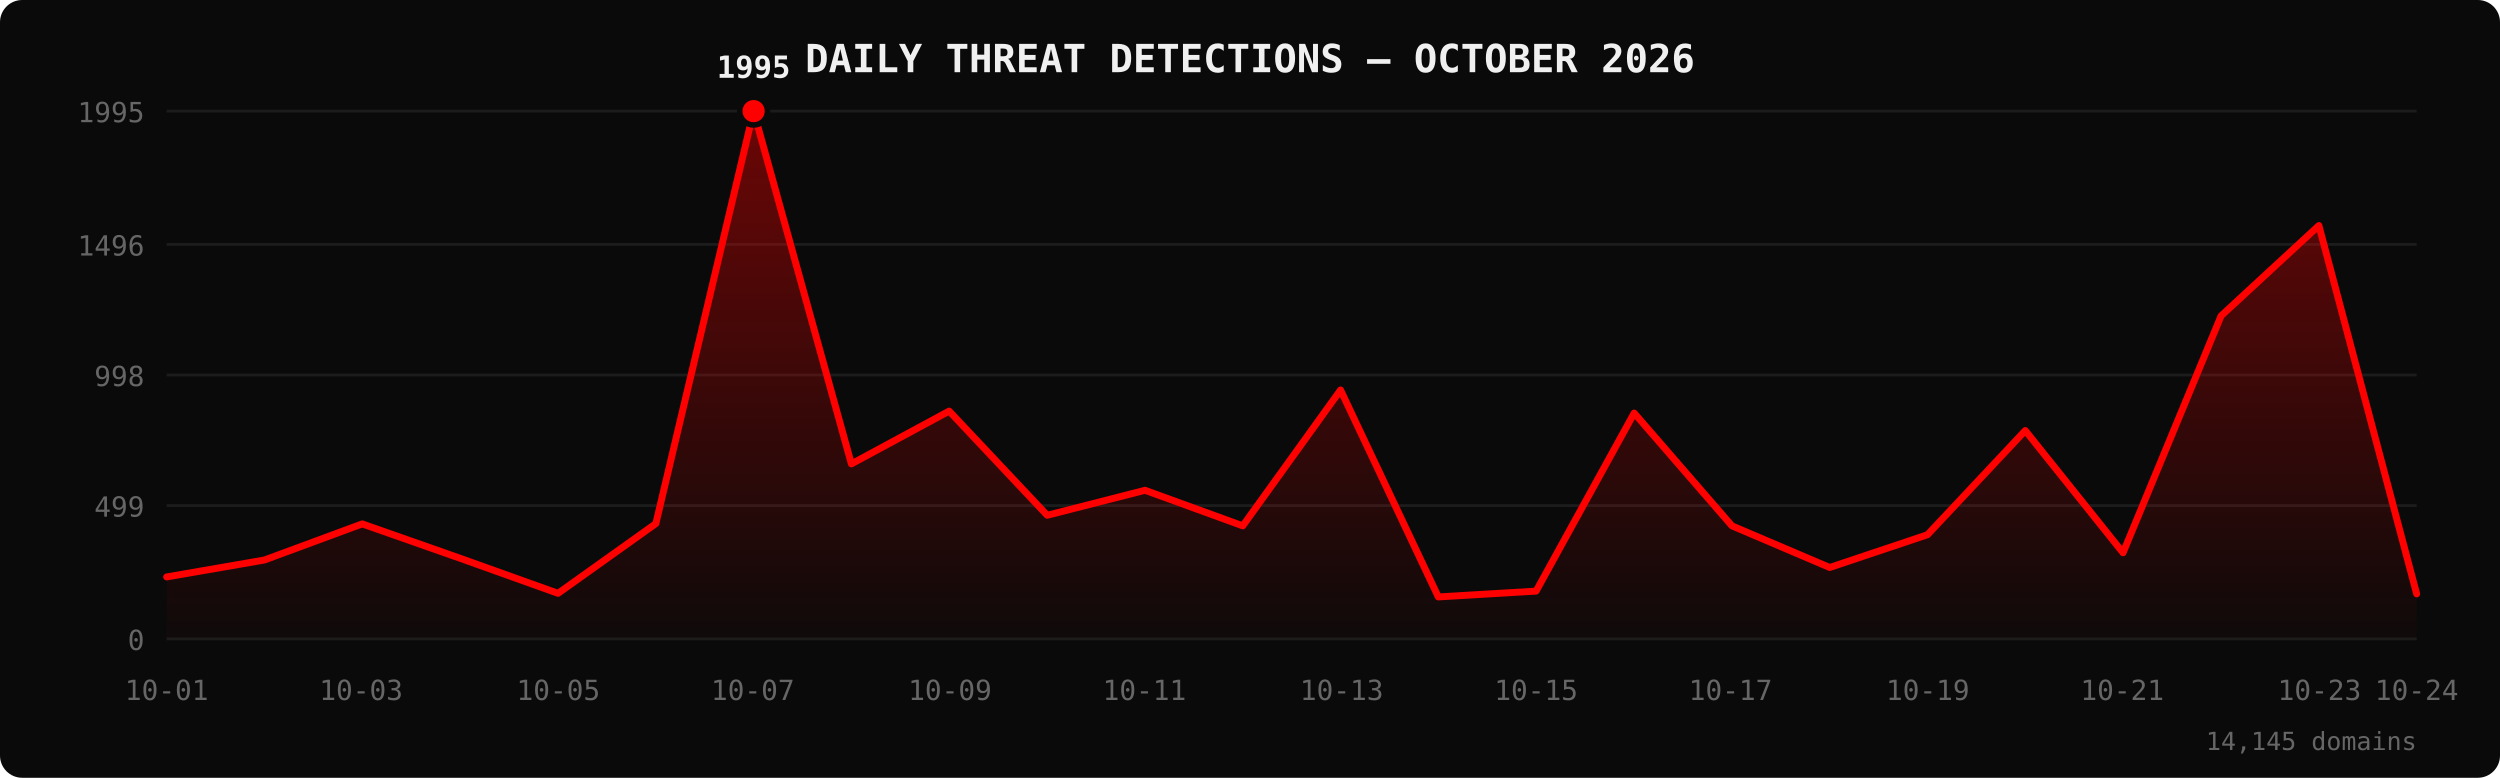
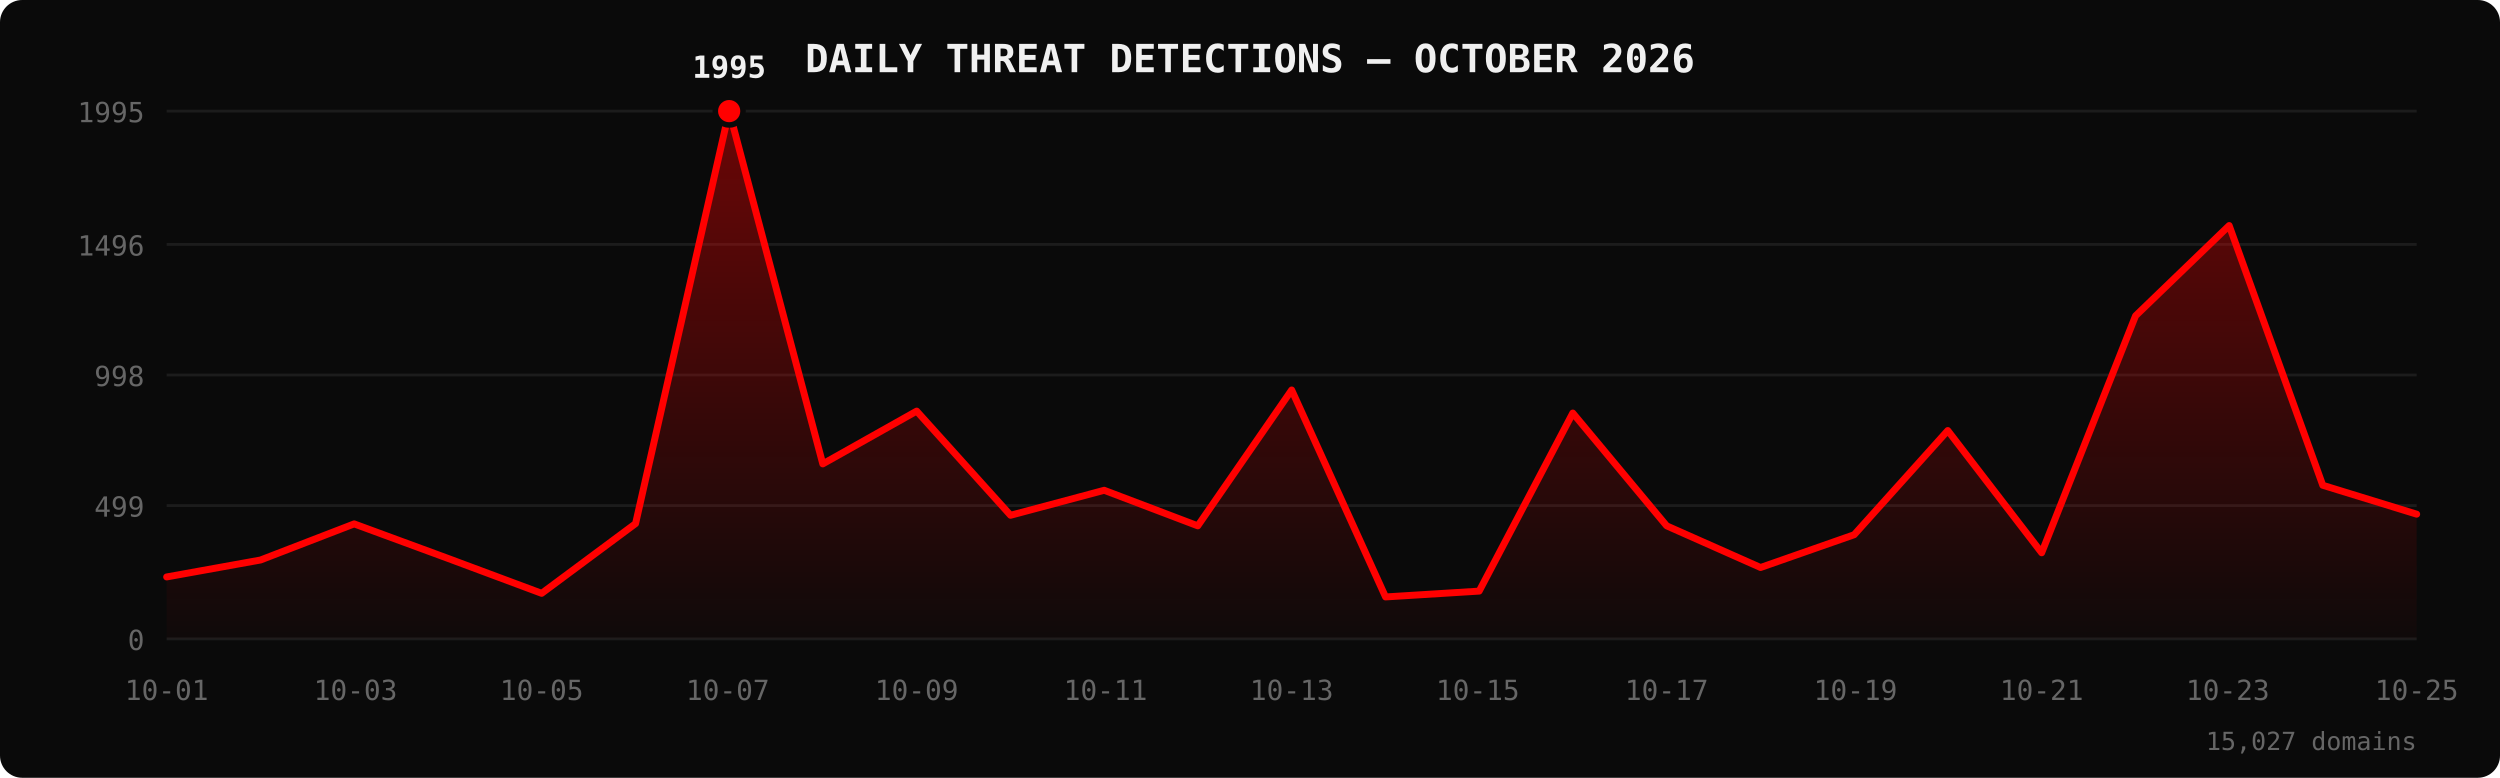
<svg xmlns="http://www.w3.org/2000/svg" width="900" height="280" viewBox="0 0 900 280">
  <rect width="900" height="280" rx="8" fill="#0A0A0A" />
  <text x="450" y="26" fill="#F0F0F0" font-size="14" text-anchor="middle" font-family="monospace" font-weight="bold">DAILY THREAT DETECTIONS — OCTOBER 2026</text>
  <line x1="60" y1="230" x2="870" y2="230" stroke="#1C1C1C" stroke-width="1" />
  <text x="52" y="234" fill="#666" font-size="10" text-anchor="end" font-family="monospace">0</text>
  <line x1="60" y1="182" x2="870" y2="182" stroke="#1C1C1C" stroke-width="1" />
  <text x="52" y="186" fill="#666" font-size="10" text-anchor="end" font-family="monospace">499</text>
  <line x1="60" y1="135" x2="870" y2="135" stroke="#1C1C1C" stroke-width="1" />
  <text x="52" y="139" fill="#666" font-size="10" text-anchor="end" font-family="monospace">998</text>
  <line x1="60" y1="88" x2="870" y2="88" stroke="#1C1C1C" stroke-width="1" />
  <text x="52" y="92" fill="#666" font-size="10" text-anchor="end" font-family="monospace">1496</text>
  <line x1="60" y1="40" x2="870" y2="40" stroke="#1C1C1C" stroke-width="1" />
  <text x="52" y="44" fill="#666" font-size="10" text-anchor="end" font-family="monospace">1995</text>
  <defs>
    <linearGradient id="areaGrad" x1="0" y1="0" x2="0" y2="1">
      <stop offset="0%" stop-color="#FF0000" stop-opacity="0.4" />
      <stop offset="100%" stop-color="#FF0000" stop-opacity="0.02" />
    </linearGradient>
  </defs>
-   <path d="M60.0,230 L60.0,207.7 L95.2,201.6 L130.4,188.6 L165.7,201.0 L200.9,213.6 L236.1,188.5 L271.3,40.0 L306.5,167.0 L341.7,148.0 L377.0,185.5 L412.2,176.5 L447.4,189.3 L482.6,140.4 L517.8,214.9 L553.0,212.8 L588.3,148.7 L623.5,189.3 L658.7,204.3 L693.9,192.5 L729.1,155.0 L764.3,199.0 L799.6,113.7 L834.8,81.2 L870.0,213.8 L870.0,230 Z" fill="url(#areaGrad)" />
-   <polyline points="60.0,207.7 95.2,201.6 130.4,188.6 165.7,201.0 200.9,213.6 236.1,188.5 271.3,40.0 306.5,167.0 341.7,148.0 377.0,185.5 412.2,176.5 447.4,189.3 482.6,140.4 517.8,214.9 553.0,212.8 588.3,148.7 623.5,189.3 658.7,204.3 693.9,192.5 729.1,155.0 764.3,199.0 799.6,113.7 834.8,81.2 870.0,213.8" fill="none" stroke="#FF0000" stroke-width="2.5" stroke-linejoin="round" stroke-linecap="round" />
-   <circle cx="271.3" cy="40.0" r="5" fill="#FF0000" stroke="#0A0A0A" stroke-width="2" />
-   <text x="271.3" y="28.0" fill="#F0F0F0" font-size="11" text-anchor="middle" font-family="monospace" font-weight="bold">1995</text>
+   <path d="M60.0,230 L60.0,207.7 L93.8,201.6 L127.5,188.6 L161.2,201.0 L195.0,213.6 L228.8,188.5 L262.5,40.0 L296.2,167.0 L330.0,148.0 L363.8,185.5 L397.5,176.5 L431.2,189.3 L465.0,140.4 L498.8,214.9 L532.5,212.8 L566.2,148.7 L600.0,189.3 L633.8,204.3 L667.5,192.5 L701.2,155.0 L735.0,199.0 L768.8,113.7 L802.5,81.2 L836.2,174.7 L870.0,185.1 L870.0,230 Z" fill="url(#areaGrad)" />
+   <polyline points="60.0,207.7 93.8,201.6 127.5,188.6 161.2,201.0 195.0,213.6 228.8,188.5 262.5,40.0 296.2,167.0 330.0,148.0 363.8,185.5 397.5,176.5 431.2,189.3 465.0,140.4 498.8,214.9 532.5,212.8 566.2,148.7 600.0,189.3 633.8,204.3 667.5,192.5 701.2,155.0 735.0,199.0 768.8,113.7 802.5,81.2 836.2,174.7 870.0,185.1" fill="none" stroke="#FF0000" stroke-width="2.5" stroke-linejoin="round" stroke-linecap="round" />
+   <circle cx="262.5" cy="40.0" r="5" fill="#FF0000" stroke="#0A0A0A" stroke-width="2" />
+   <text x="262.5" y="28.0" fill="#F0F0F0" font-size="11" text-anchor="middle" font-family="monospace" font-weight="bold">1995</text>
  <text x="60" y="252" fill="#666" font-size="10" text-anchor="middle" font-family="monospace">10-01</text>
-   <text x="130" y="252" fill="#666" font-size="10" text-anchor="middle" font-family="monospace">10-03</text>
-   <text x="201" y="252" fill="#666" font-size="10" text-anchor="middle" font-family="monospace">10-05</text>
-   <text x="271" y="252" fill="#666" font-size="10" text-anchor="middle" font-family="monospace">10-07</text>
-   <text x="342" y="252" fill="#666" font-size="10" text-anchor="middle" font-family="monospace">10-09</text>
-   <text x="412" y="252" fill="#666" font-size="10" text-anchor="middle" font-family="monospace">10-11</text>
-   <text x="483" y="252" fill="#666" font-size="10" text-anchor="middle" font-family="monospace">10-13</text>
-   <text x="553" y="252" fill="#666" font-size="10" text-anchor="middle" font-family="monospace">10-15</text>
-   <text x="623" y="252" fill="#666" font-size="10" text-anchor="middle" font-family="monospace">10-17</text>
-   <text x="694" y="252" fill="#666" font-size="10" text-anchor="middle" font-family="monospace">10-19</text>
-   <text x="764" y="252" fill="#666" font-size="10" text-anchor="middle" font-family="monospace">10-21</text>
-   <text x="835" y="252" fill="#666" font-size="10" text-anchor="middle" font-family="monospace">10-23</text>
-   <text x="870" y="252" fill="#666" font-size="10" text-anchor="middle" font-family="monospace">10-24</text>
-   <text x="870" y="270" fill="#666" font-size="9" text-anchor="end" font-family="monospace">14,145 domains</text>
+   <text x="128" y="252" fill="#666" font-size="10" text-anchor="middle" font-family="monospace">10-03</text>
+   <text x="195" y="252" fill="#666" font-size="10" text-anchor="middle" font-family="monospace">10-05</text>
+   <text x="262" y="252" fill="#666" font-size="10" text-anchor="middle" font-family="monospace">10-07</text>
+   <text x="330" y="252" fill="#666" font-size="10" text-anchor="middle" font-family="monospace">10-09</text>
+   <text x="398" y="252" fill="#666" font-size="10" text-anchor="middle" font-family="monospace">10-11</text>
+   <text x="465" y="252" fill="#666" font-size="10" text-anchor="middle" font-family="monospace">10-13</text>
+   <text x="532" y="252" fill="#666" font-size="10" text-anchor="middle" font-family="monospace">10-15</text>
+   <text x="600" y="252" fill="#666" font-size="10" text-anchor="middle" font-family="monospace">10-17</text>
+   <text x="668" y="252" fill="#666" font-size="10" text-anchor="middle" font-family="monospace">10-19</text>
+   <text x="735" y="252" fill="#666" font-size="10" text-anchor="middle" font-family="monospace">10-21</text>
+   <text x="802" y="252" fill="#666" font-size="10" text-anchor="middle" font-family="monospace">10-23</text>
+   <text x="870" y="252" fill="#666" font-size="10" text-anchor="middle" font-family="monospace">10-25</text>
+   <text x="870" y="270" fill="#666" font-size="9" text-anchor="end" font-family="monospace">15,027 domains</text>
</svg>
